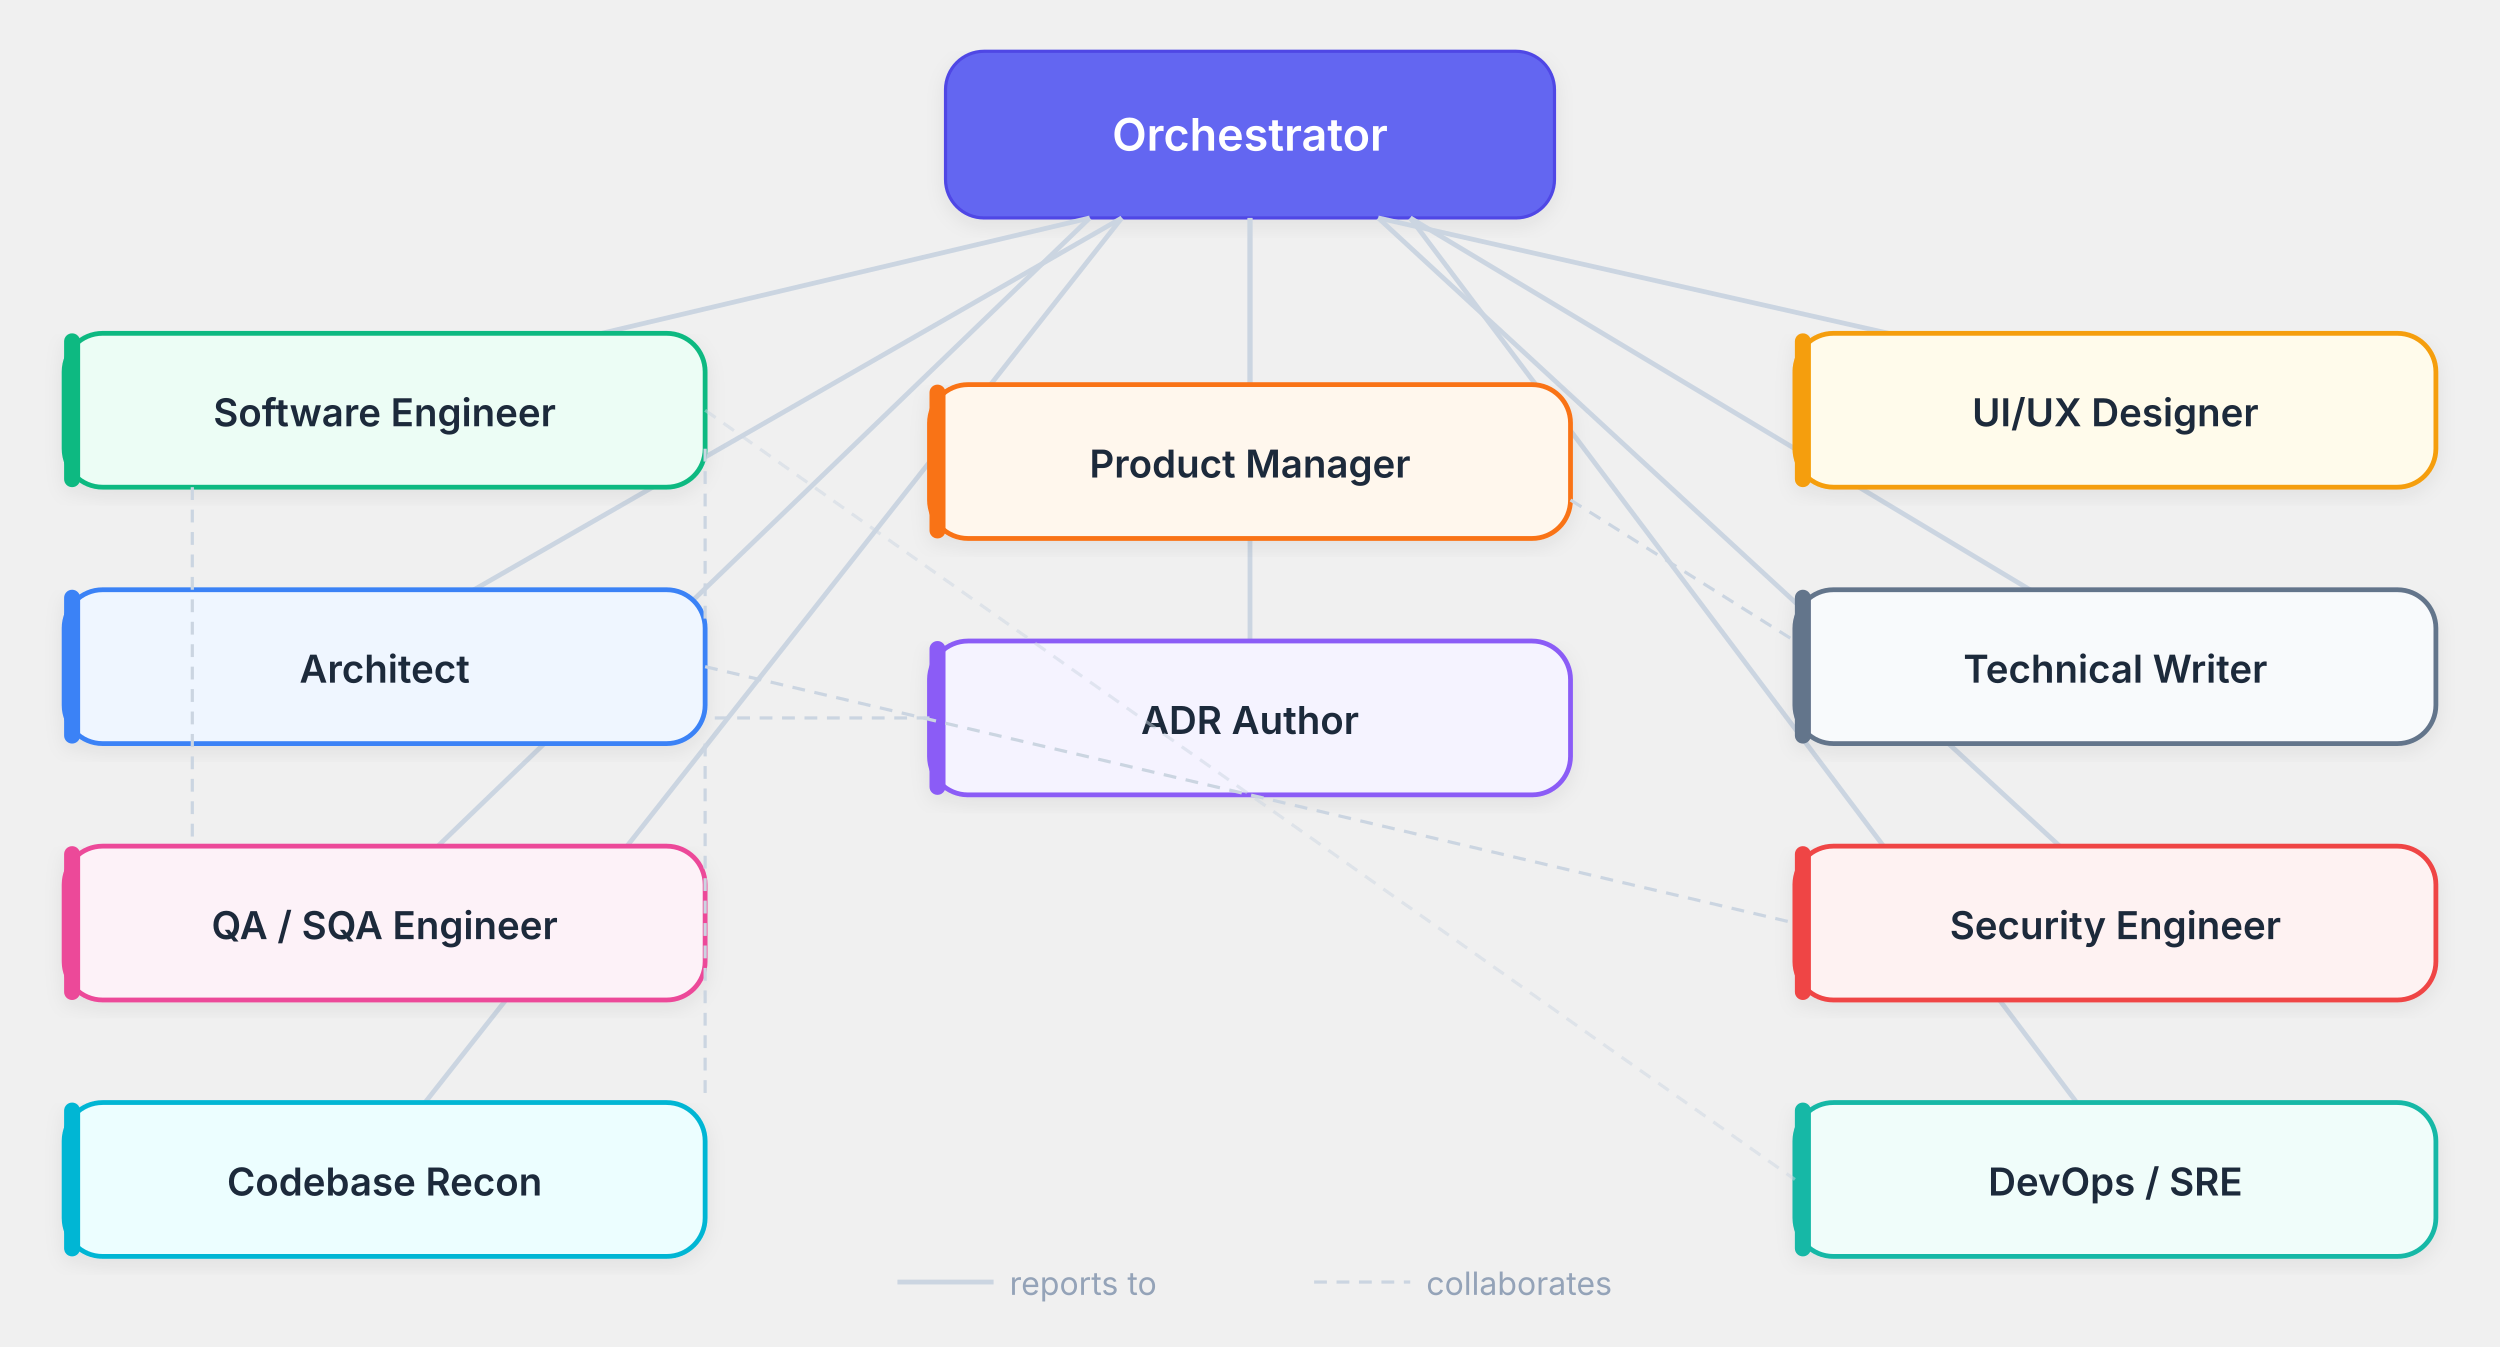
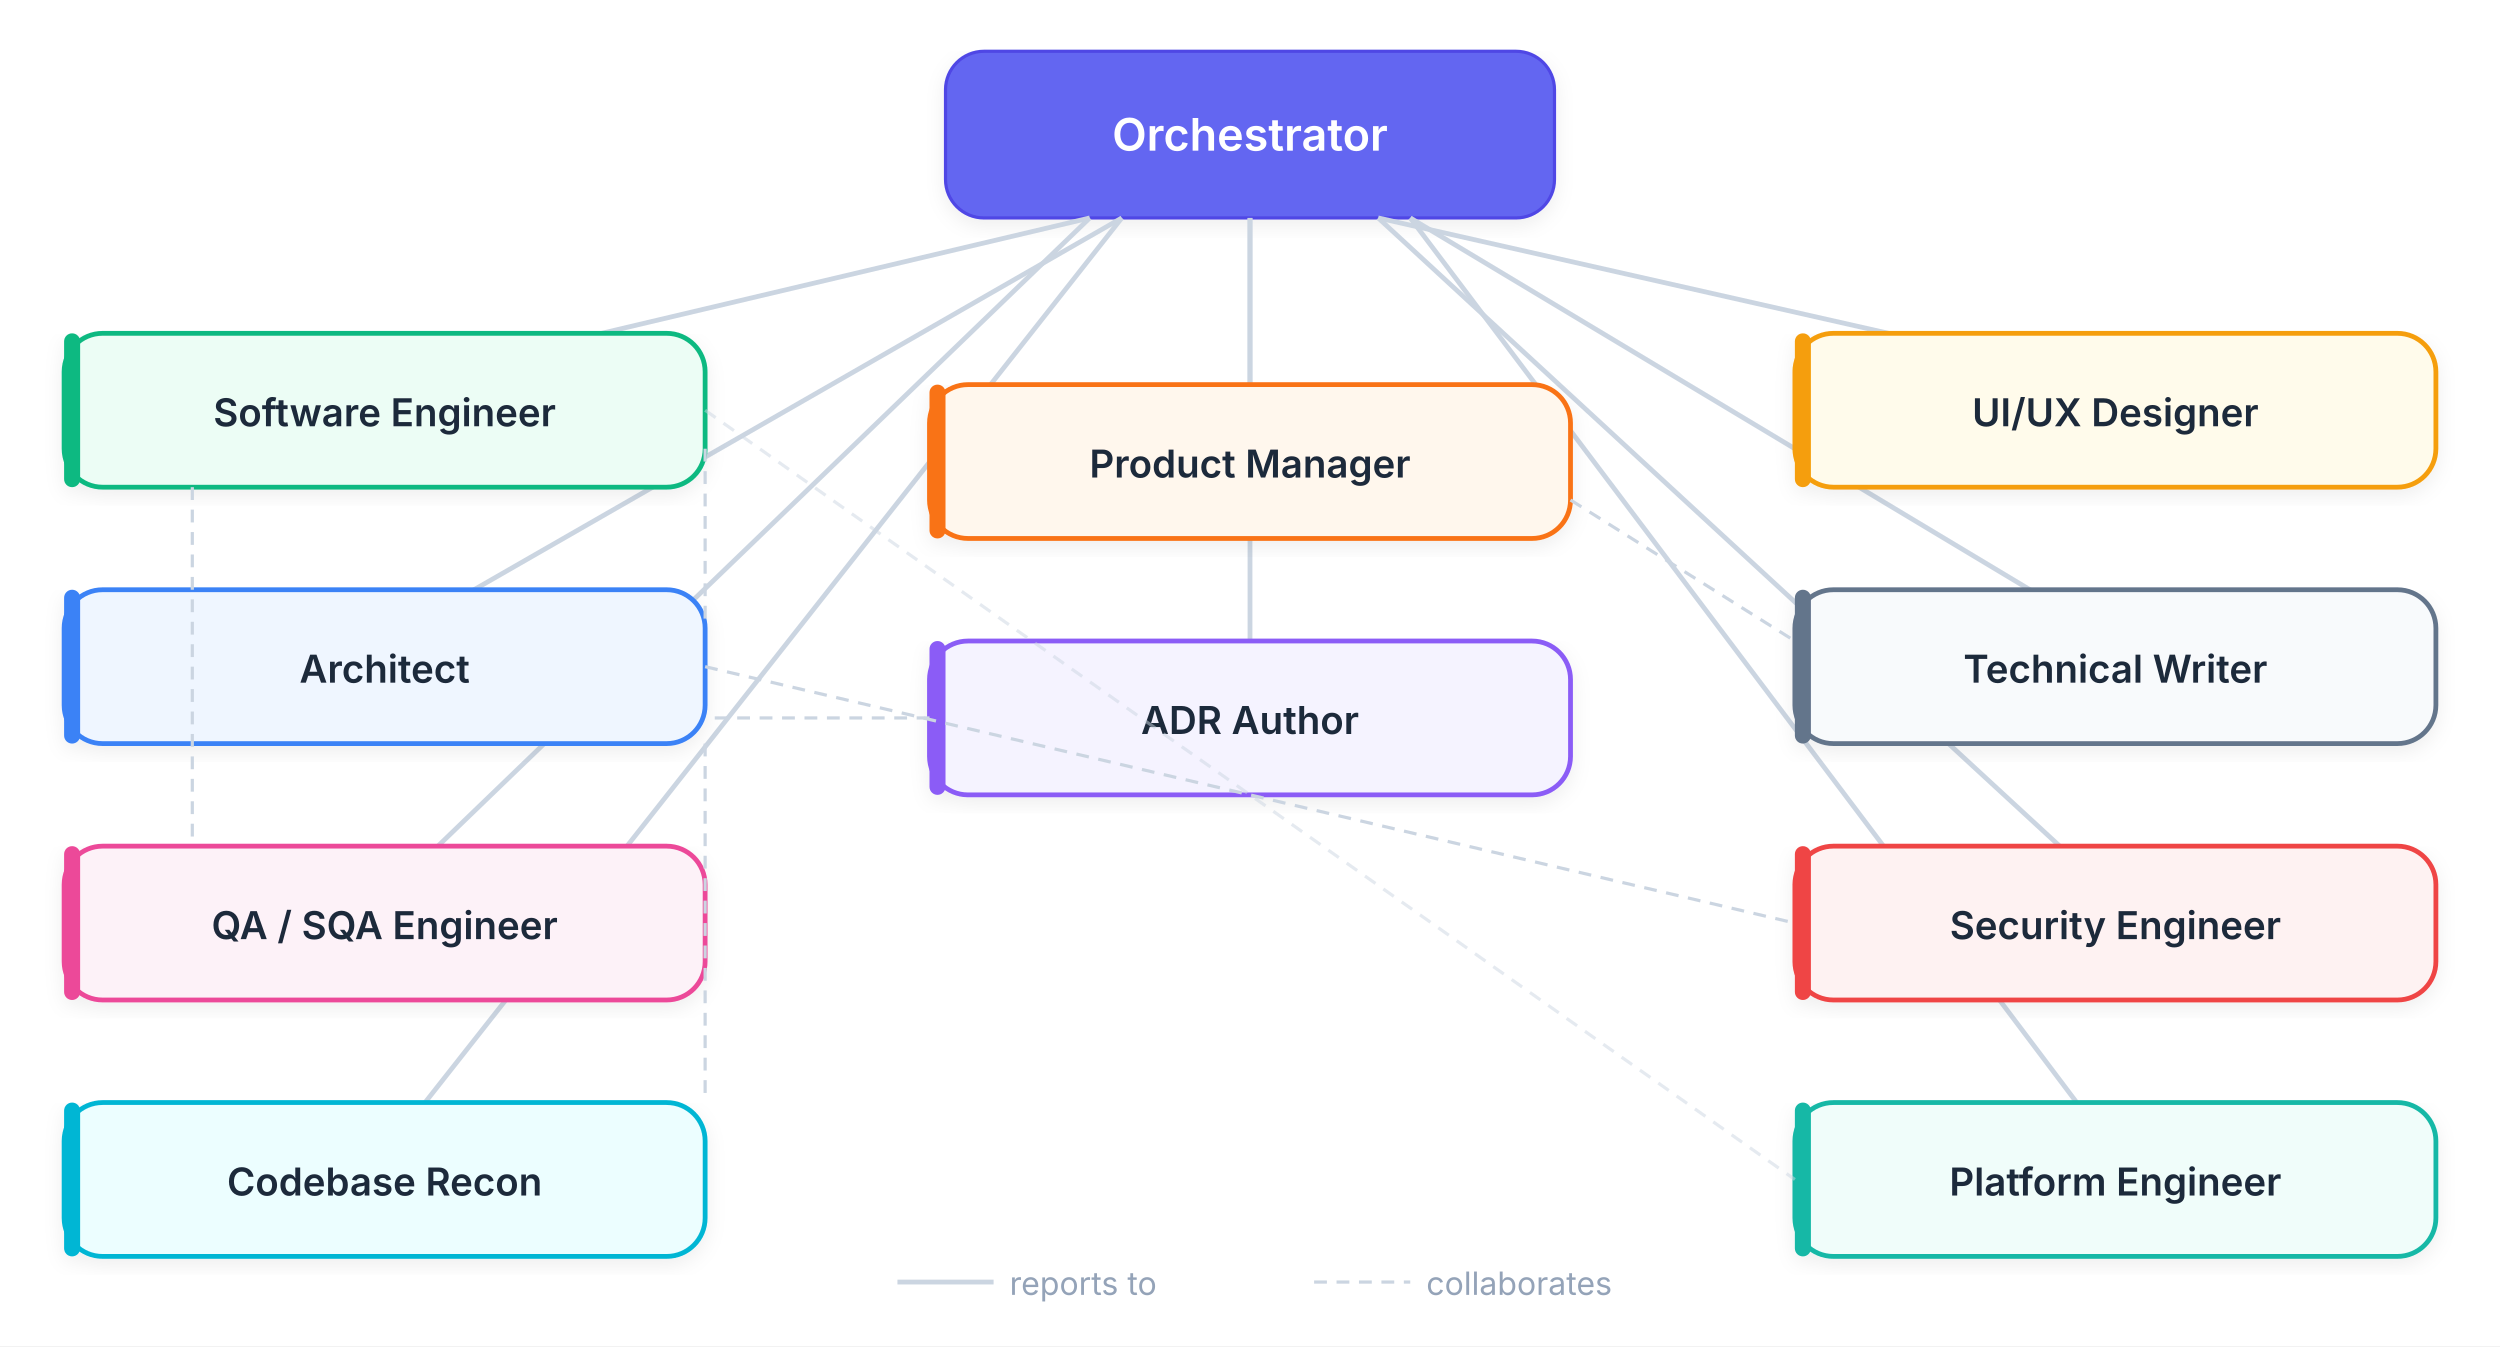
<svg xmlns="http://www.w3.org/2000/svg" viewBox="0 0 780 420" font-family="system-ui, -apple-system, 'Segoe UI', sans-serif">
  <defs>
    <filter id="shadow" x="-4%" y="-4%" width="108%" height="116%">
      <feDropShadow dx="0" dy="2" stdDeviation="3" flood-color="#000" flood-opacity="0.07" />
    </filter>
  </defs>
+   <rect width="780" height="420" fill="#ffffff" />
  <g filter="url(#shadow)">
    <rect x="295" y="16" width="190" height="52" rx="12" fill="#6366F1" stroke="#4F46E5" stroke-width="1" />
    <text x="390" y="47" text-anchor="middle" font-size="14" font-weight="600" fill="#FFFFFF">Orchestrator</text>
  </g>
  <line x1="340" y1="68" x2="120" y2="120" stroke="#CBD5E1" stroke-width="1.5" />
  <line x1="350" y1="68" x2="120" y2="200" stroke="#CBD5E1" stroke-width="1.5" />
  <line x1="340" y1="68" x2="120" y2="280" stroke="#CBD5E1" stroke-width="1.5" />
  <line x1="350" y1="68" x2="120" y2="360" stroke="#CBD5E1" stroke-width="1.5" />
  <line x1="390" y1="68" x2="390" y2="120" stroke="#CBD5E1" stroke-width="1.5" />
  <line x1="390" y1="68" x2="390" y2="200" stroke="#CBD5E1" stroke-width="1.5" />
  <line x1="430" y1="68" x2="660" y2="120" stroke="#CBD5E1" stroke-width="1.5" />
  <line x1="440" y1="68" x2="660" y2="200" stroke="#CBD5E1" stroke-width="1.5" />
  <line x1="430" y1="68" x2="660" y2="280" stroke="#CBD5E1" stroke-width="1.5" />
  <line x1="440" y1="68" x2="660" y2="360" stroke="#CBD5E1" stroke-width="1.5" />
  <g filter="url(#shadow)">
    <rect x="20" y="104" width="200" height="48" rx="12" fill="#ECFDF5" stroke="#10B981" stroke-width="1.5" />
    <rect x="20" y="104" width="5" height="48" rx="2.5" fill="#10B981" />
    <text x="120" y="133" text-anchor="middle" font-size="12" font-weight="600" fill="#1E293B">Software Engineer</text>
  </g>
  <g filter="url(#shadow)">
    <rect x="20" y="184" width="200" height="48" rx="12" fill="#EFF6FF" stroke="#3B82F6" stroke-width="1.5" />
    <rect x="20" y="184" width="5" height="48" rx="2.5" fill="#3B82F6" />
    <text x="120" y="213" text-anchor="middle" font-size="12" font-weight="600" fill="#1E293B">Architect</text>
  </g>
  <g filter="url(#shadow)">
    <rect x="20" y="264" width="200" height="48" rx="12" fill="#FDF2F8" stroke="#EC4899" stroke-width="1.5" />
    <rect x="20" y="264" width="5" height="48" rx="2.5" fill="#EC4899" />
    <text x="120" y="293" text-anchor="middle" font-size="12" font-weight="600" fill="#1E293B">QA / SQA Engineer</text>
  </g>
  <g filter="url(#shadow)">
    <rect x="20" y="344" width="200" height="48" rx="12" fill="#ECFEFF" stroke="#06B6D4" stroke-width="1.5" />
    <rect x="20" y="344" width="5" height="48" rx="2.5" fill="#06B6D4" />
    <text x="120" y="373" text-anchor="middle" font-size="12" font-weight="600" fill="#1E293B">Codebase Recon</text>
  </g>
  <g filter="url(#shadow)">
    <rect x="290" y="120" width="200" height="48" rx="12" fill="#FFF7ED" stroke="#F97316" stroke-width="1.5" />
    <rect x="290" y="120" width="5" height="48" rx="2.5" fill="#F97316" />
    <text x="390" y="149" text-anchor="middle" font-size="12" font-weight="600" fill="#1E293B">Product Manager</text>
  </g>
  <g filter="url(#shadow)">
    <rect x="290" y="200" width="200" height="48" rx="12" fill="#F5F3FF" stroke="#8B5CF6" stroke-width="1.5" />
    <rect x="290" y="200" width="5" height="48" rx="2.5" fill="#8B5CF6" />
    <text x="390" y="229" text-anchor="middle" font-size="12" font-weight="600" fill="#1E293B">ADR Author</text>
  </g>
  <g filter="url(#shadow)">
    <rect x="560" y="104" width="200" height="48" rx="12" fill="#FFFBEB" stroke="#F59E0B" stroke-width="1.5" />
    <rect x="560" y="104" width="5" height="48" rx="2.5" fill="#F59E0B" />
    <text x="660" y="133" text-anchor="middle" font-size="12" font-weight="600" fill="#1E293B">UI/UX Designer</text>
  </g>
  <g filter="url(#shadow)">
    <rect x="560" y="184" width="200" height="48" rx="12" fill="#F8FAFC" stroke="#64748B" stroke-width="1.5" />
    <rect x="560" y="184" width="5" height="48" rx="2.5" fill="#64748B" />
    <text x="660" y="213" text-anchor="middle" font-size="12" font-weight="600" fill="#1E293B">Technical Writer</text>
  </g>
  <g filter="url(#shadow)">
    <rect x="560" y="264" width="200" height="48" rx="12" fill="#FEF2F2" stroke="#EF4444" stroke-width="1.5" />
    <rect x="560" y="264" width="5" height="48" rx="2.5" fill="#EF4444" />
    <text x="660" y="293" text-anchor="middle" font-size="12" font-weight="600" fill="#1E293B">Security Engineer</text>
  </g>
  <g filter="url(#shadow)">
    <rect x="560" y="344" width="200" height="48" rx="12" fill="#F0FDFA" stroke="#14B8A6" stroke-width="1.5" />
    <rect x="560" y="344" width="5" height="48" rx="2.5" fill="#14B8A6" />
-     <text x="660" y="373" text-anchor="middle" font-size="12" font-weight="600" fill="#1E293B">DevOps / SRE</text>
+     <text x="660" y="373" text-anchor="middle" font-size="12" font-weight="600" fill="#1E293B">Platform Engineer</text>
  </g>
  <line x1="220" y1="140" x2="220" y2="196" stroke="#CBD5E1" stroke-width="1" stroke-dasharray="4,3" />
  <line x1="60" y1="152" x2="60" y2="264" stroke="#CBD5E1" stroke-width="1" stroke-dasharray="4,3" />
  <line x1="220" y1="232" x2="220" y2="344" stroke="#CBD5E1" stroke-width="1" stroke-dasharray="4,3" />
  <line x1="220" y1="208" x2="560" y2="288" stroke="#CBD5E1" stroke-width="1" stroke-dasharray="4,3" />
  <line x1="290" y1="224" x2="220" y2="224" stroke="#CBD5E1" stroke-width="1" stroke-dasharray="4,3" />
  <line x1="490" y1="156" x2="560" y2="200" stroke="#CBD5E1" stroke-width="1" stroke-dasharray="4,3" />
  <line x1="220" y1="128" x2="560" y2="368" stroke="#CBD5E1" stroke-width="1" stroke-dasharray="4,3" opacity="0.5" />
  <line x1="280" y1="400" x2="310" y2="400" stroke="#CBD5E1" stroke-width="1.5" />
  <text x="315" y="404" font-size="10" fill="#94A3B8">reports to</text>
  <line x1="410" y1="400" x2="440" y2="400" stroke="#CBD5E1" stroke-width="1" stroke-dasharray="4,3" />
  <text x="445" y="404" font-size="10" fill="#94A3B8">collaborates</text>
</svg>
